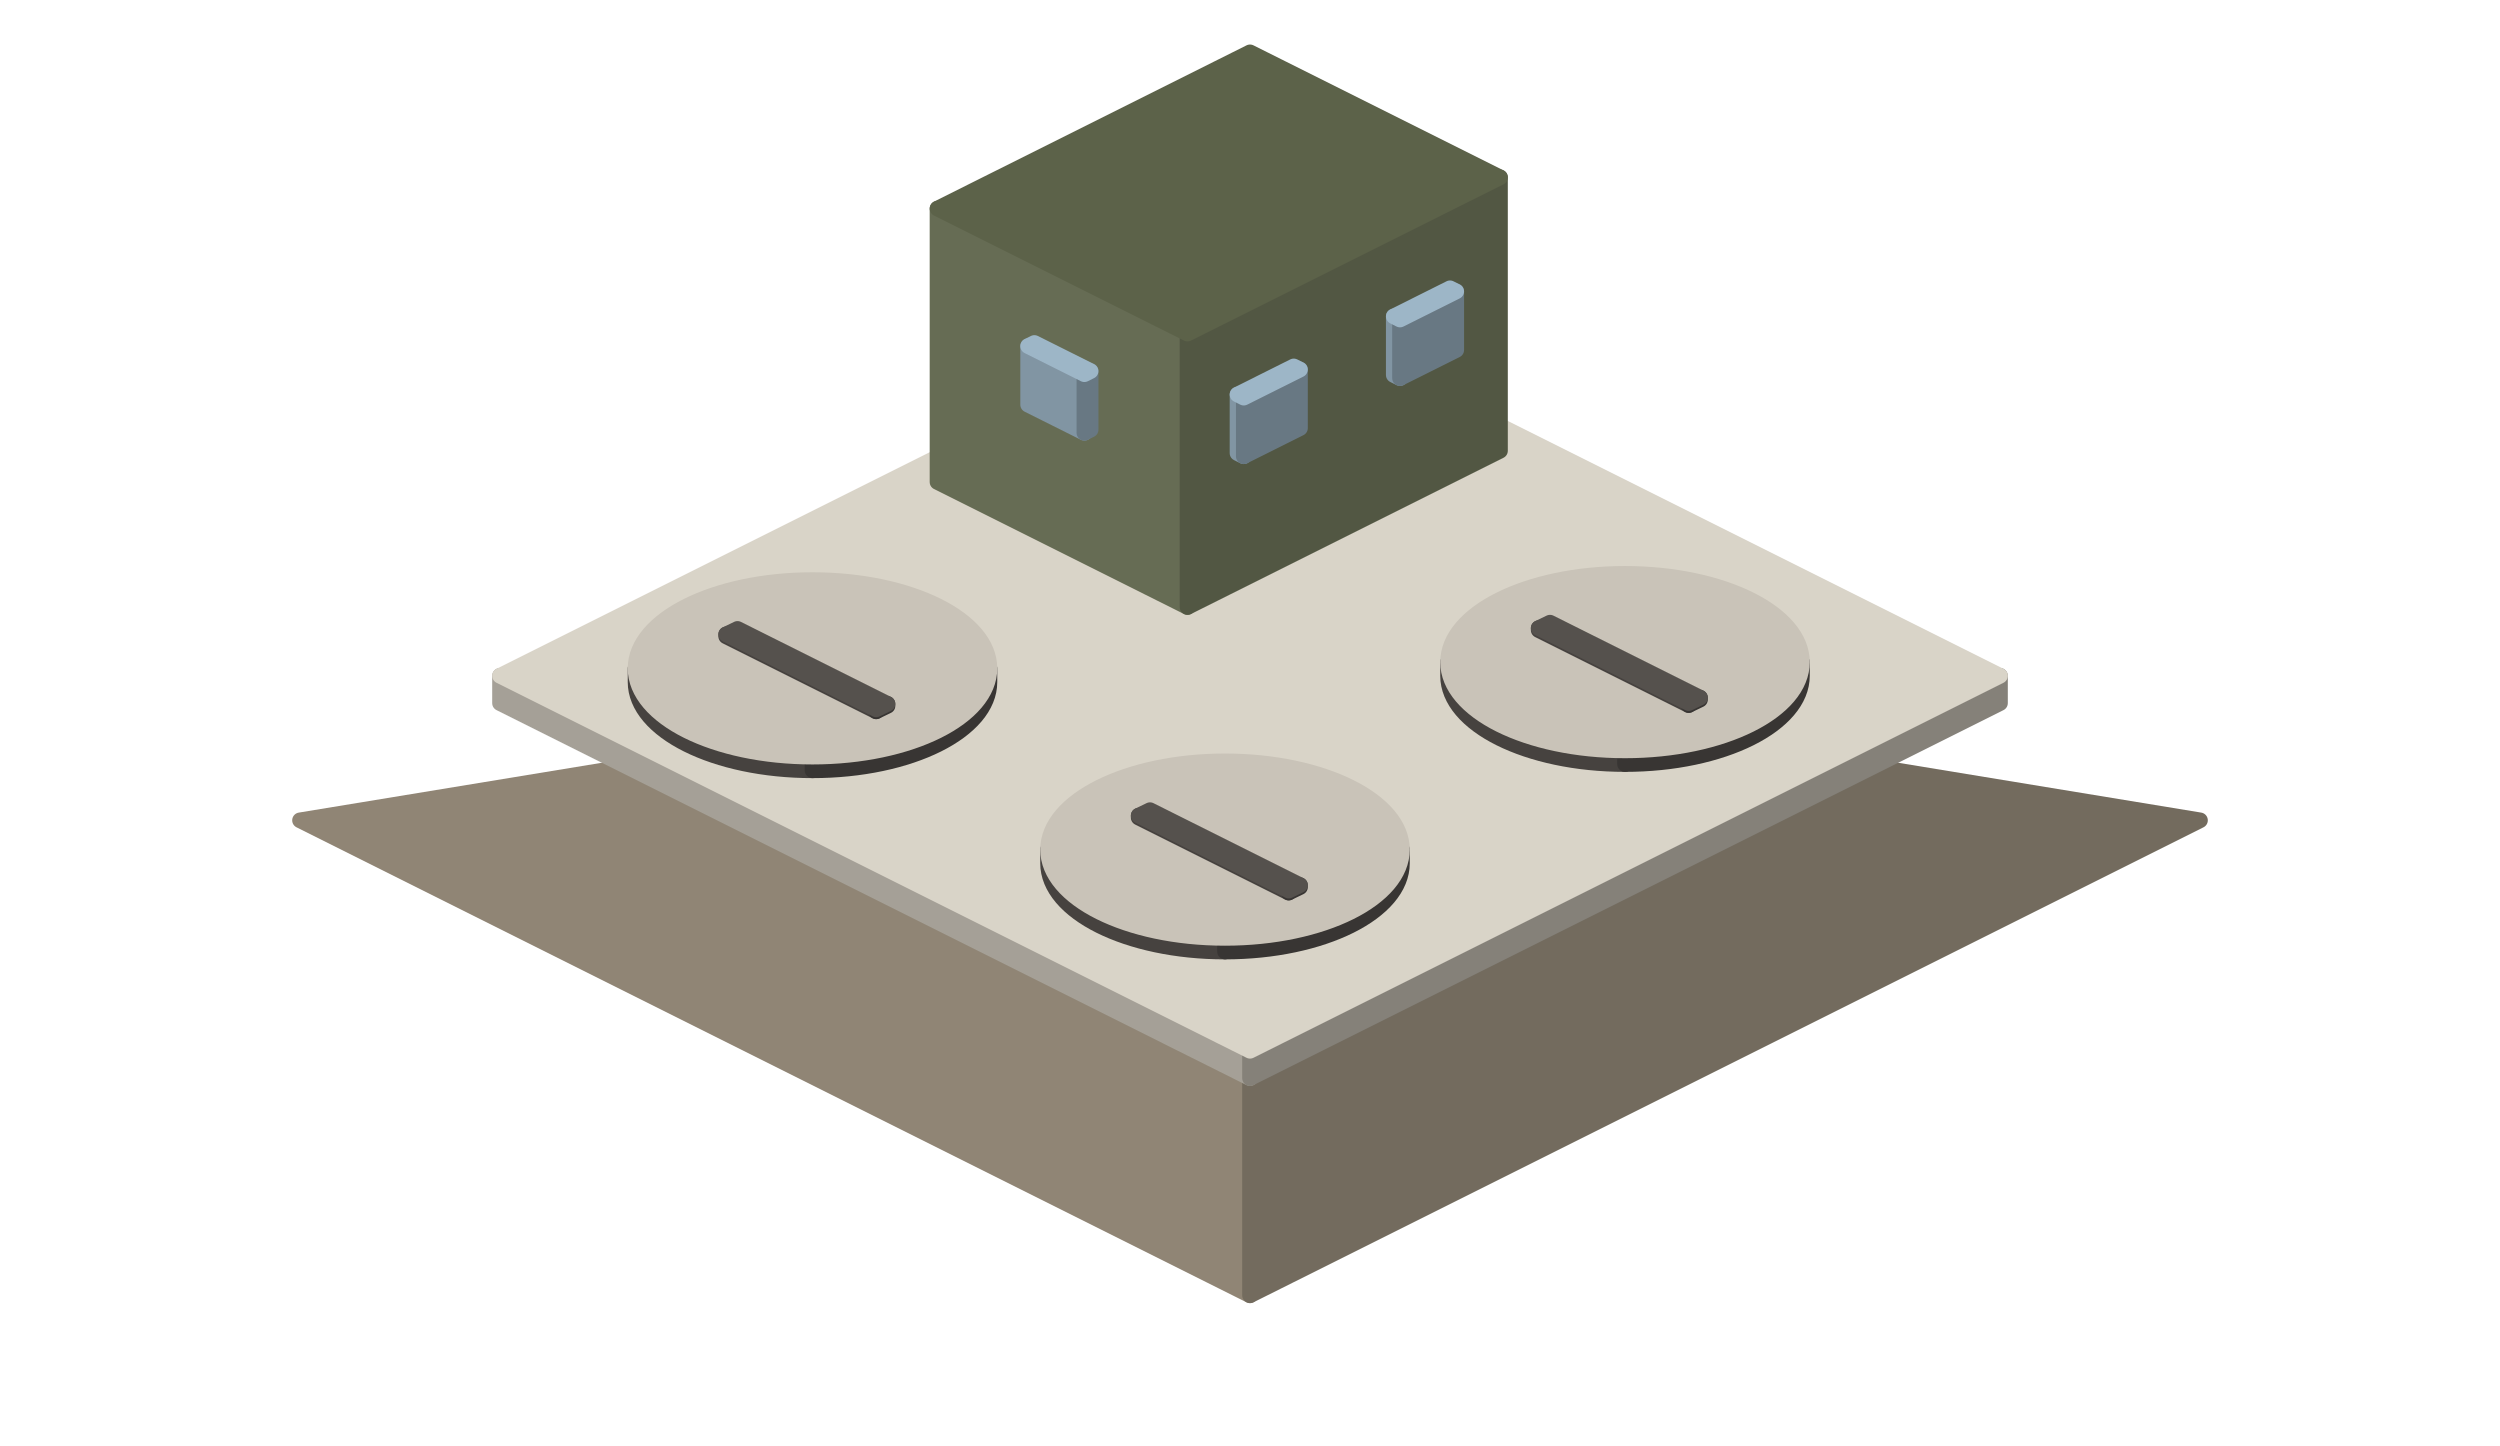
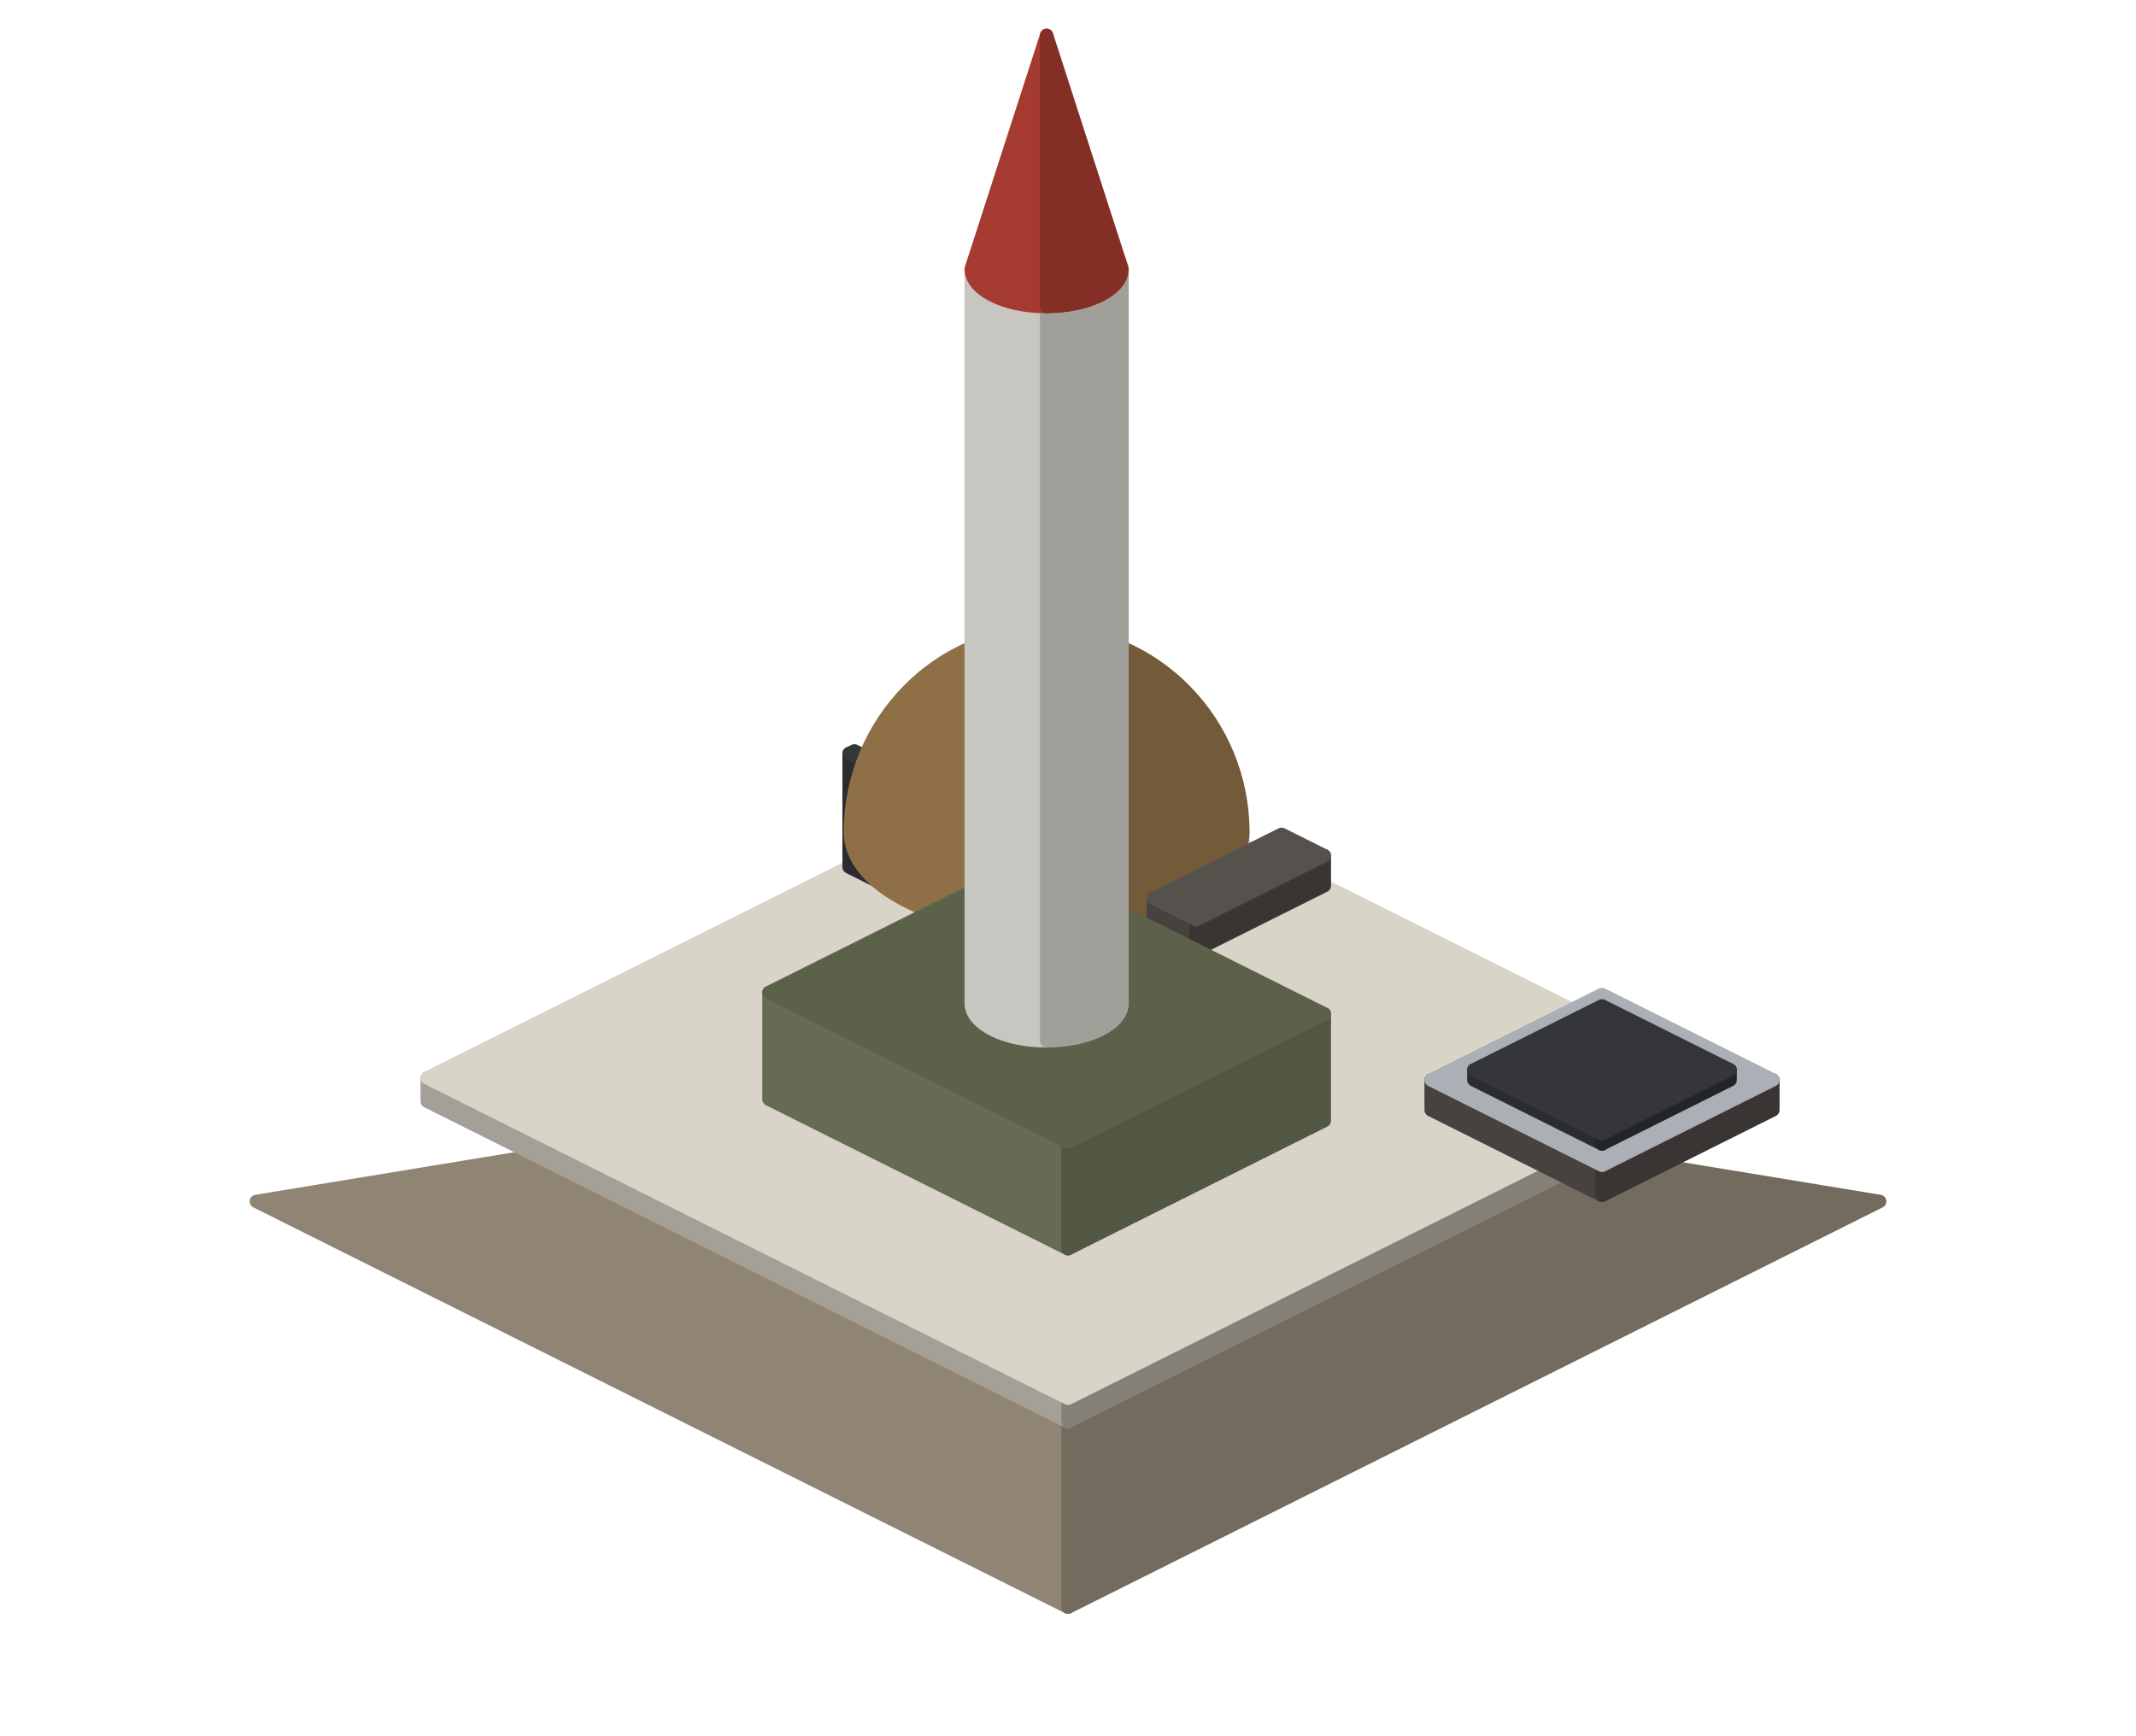
- <svg xmlns="http://www.w3.org/2000/svg" width="64" height="37" viewBox="0 0 64 37">
-   <g transform="translate(0 5)" stroke-linejoin="round" stroke-width="0.4">
+ <svg xmlns="http://www.w3.org/2000/svg" width="64" height="52" viewBox="0 0 64 52">
+   <g transform="translate(0 20)" stroke-linejoin="round" stroke-width="0.4">
    <polygon points="7.68,16.00 32.00,28.16 32.00,12.00" fill="#908575" stroke="#908575" />
    <polygon points="56.32,16.00 32.00,28.16 32.00,12.00" fill="#736b5e" stroke="#736b5e" />
    <polygon points="12.80,13.00 32.00,22.60 32.00,21.90 12.80,12.30" fill="#a5a097" stroke="#a5a097" />
    <polygon points="51.20,13.00 32.00,22.60 32.00,21.90 51.20,12.30" fill="#858179" stroke="#858179" />
    <polygon points="32.00,2.70 51.20,12.30 32.00,21.90 12.80,12.30" fill="#d9d4c8" stroke="#d9d4c8" />
-     <polygon points="24.00,7.34 30.40,10.54 30.40,3.54 24.00,0.34" fill="#666c54" stroke="#666c54" />
-     <polygon points="38.40,6.54 30.40,10.54 30.40,3.54 38.40,-0.46" fill="#525743" stroke="#525743" />
-     <polygon points="32.00,-3.66 38.40,-0.46 30.40,3.54 24.00,0.34" fill="#5c6249" stroke="#5c6249" />
-     <polygon points="35.68,4.60 35.84,4.68 35.84,3.18 35.68,3.10" fill="#8195a3" stroke="#8195a3" />
-     <polygon points="37.28,3.96 35.84,4.68 35.84,3.18 37.28,2.46" fill="#687883" stroke="#687883" />
-     <polygon points="37.12,2.38 37.28,2.46 35.84,3.18 35.68,3.10" fill="#9db6c7" stroke="#9db6c7" />
-     <polygon points="26.32,5.36 27.76,6.08 27.76,4.58 26.32,3.86" fill="#8195a3" stroke="#8195a3" />
-     <polygon points="27.92,6.00 27.76,6.08 27.76,4.58 27.92,4.50" fill="#687883" stroke="#687883" />
-     <polygon points="26.48,3.78 27.92,4.50 27.76,4.58 26.32,3.86" fill="#9db6c7" stroke="#9db6c7" />
-     <polygon points="31.68,6.60 31.84,6.68 31.84,5.18 31.68,5.10" fill="#8195a3" stroke="#8195a3" />
-     <polygon points="33.28,5.96 31.84,6.68 31.84,5.18 33.28,4.46" fill="#687883" stroke="#687883" />
-     <polygon points="33.12,4.38 33.28,4.46 31.84,5.18 31.68,5.10" fill="#9db6c7" stroke="#9db6c7" />
-     <path d="M 41.60 14.56 A 4.53 2.26 0 0 1 37.07 12.30 L 37.07 11.95 L 41.60 11.95 Z" fill="#46423f" stroke="#46423f" />
-     <path d="M 41.60 14.56 A 4.53 2.26 0 0 0 46.13 12.30 L 46.13 11.95 L 41.60 11.95 Z" fill="#383533" stroke="#383533" />
-     <path d="M 37.07 11.95 A 4.53 2.26 0 1 0 46.13 11.95 A 4.53 2.26 0 1 0 37.07 11.95 Z" fill="#c9c3b8" stroke="#c9c3b8" />
-     <polygon points="39.39,11.13 43.23,13.05 43.23,13.00 39.39,11.08" fill="#46423f" stroke="#46423f" />
-     <polygon points="43.52,12.91 43.23,13.05 43.23,13.00 43.52,12.86" fill="#383533" stroke="#383533" />
-     <polygon points="39.68,10.94 43.52,12.86 43.23,13.00 39.39,11.08" fill="#55514d" stroke="#55514d" />
-     <path d="M 20.80 14.72 A 4.53 2.26 0 0 1 16.27 12.46 L 16.27 12.11 L 20.80 12.11 Z" fill="#46423f" stroke="#46423f" />
-     <path d="M 20.80 14.72 A 4.53 2.26 0 0 0 25.33 12.46 L 25.33 12.11 L 20.80 12.11 Z" fill="#383533" stroke="#383533" />
-     <path d="M 16.27 12.11 A 4.53 2.26 0 1 0 25.33 12.11 A 4.53 2.26 0 1 0 16.27 12.11 Z" fill="#c9c3b8" stroke="#c9c3b8" />
-     <polygon points="18.59,11.29 22.43,13.21 22.43,13.16 18.59,11.24" fill="#46423f" stroke="#46423f" />
-     <polygon points="22.72,13.07 22.43,13.21 22.43,13.16 22.72,13.02" fill="#383533" stroke="#383533" />
-     <polygon points="18.88,11.10 22.72,13.02 22.43,13.16 18.59,11.24" fill="#55514d" stroke="#55514d" />
-     <path d="M 31.36 19.36 A 4.53 2.26 0 0 1 26.83 17.10 L 26.83 16.75 L 31.36 16.75 Z" fill="#46423f" stroke="#46423f" />
-     <path d="M 31.36 19.36 A 4.53 2.26 0 0 0 35.89 17.10 L 35.89 16.75 L 31.36 16.75 Z" fill="#383533" stroke="#383533" />
-     <path d="M 26.83 16.75 A 4.53 2.26 0 1 0 35.89 16.75 A 4.53 2.26 0 1 0 26.83 16.75 Z" fill="#c9c3b8" stroke="#c9c3b8" />
-     <polygon points="29.15,15.93 32.99,17.85 32.99,17.80 29.15,15.88" fill="#46423f" stroke="#46423f" />
-     <polygon points="33.28,17.71 32.99,17.85 32.99,17.80 33.28,17.66" fill="#383533" stroke="#383533" />
-     <polygon points="29.44,15.74 33.28,17.66 32.99,17.80 29.15,15.88" fill="#55514d" stroke="#55514d" />
+     <polygon points="25.44,5.98 29.28,7.90 29.28,4.50 25.44,2.58" fill="#2b2c30" stroke="#2b2c30" />
+     <polygon points="29.44,7.82 29.28,7.90 29.28,4.50 29.44,4.42" fill="#222426" stroke="#222426" />
+     <polygon points="25.60,2.50 29.44,4.42 29.28,4.50 25.44,2.58" fill="#34363a" stroke="#34363a" />
+     <path d="M 25.48 4.94 C 25.48 1.64 28.12 -1.06 31.36 -1.06 L 31.36 7.88 A 5.88 2.94 0 0 1 25.48 4.94 Z" fill="#8f7046" stroke="#8f7046" />
+     <path d="M 37.24 4.94 C 37.24 1.64 34.60 -1.06 31.36 -1.06 L 31.36 7.88 A 5.88 2.94 0 0 0 37.24 4.94 Z" fill="#735a38" stroke="#735a38" />
+     <polygon points="34.56,7.82 35.84,8.46 35.84,7.56 34.56,6.92" fill="#46423f" stroke="#46423f" />
+     <polygon points="39.68,6.54 35.84,8.46 35.84,7.56 39.68,5.64" fill="#383533" stroke="#383533" />
+     <polygon points="38.40,5.00 39.68,5.64 35.84,7.56 34.56,6.92" fill="#55514d" stroke="#55514d" />
+     <polygon points="23.04,12.94 32.00,17.42 32.00,14.22 23.04,9.74" fill="#666c54" stroke="#666c54" />
+     <polygon points="39.68,13.58 32.00,17.42 32.00,14.22 39.68,10.38" fill="#525743" stroke="#525743" />
+     <polygon points="30.72,5.90 39.68,10.38 32.00,14.22 23.04,9.74" fill="#5c6249" stroke="#5c6249" />
+     <polygon points="42.88,13.26 48.00,15.82 48.00,14.92 42.88,12.36" fill="#46423f" stroke="#46423f" />
+     <polygon points="53.12,13.26 48.00,15.82 48.00,14.92 53.12,12.36" fill="#383533" stroke="#383533" />
+     <polygon points="48.00,9.80 53.12,12.36 48.00,14.92 42.88,12.36" fill="#aab0b6" stroke="#aab0b6" />
+     <polygon points="44.16,12.36 48.00,14.28 48.00,13.98 44.16,12.06" fill="#2b2c30" stroke="#2b2c30" />
+     <polygon points="51.84,12.36 48.00,14.28 48.00,13.98 51.84,12.06" fill="#222426" stroke="#222426" />
+     <polygon points="48.00,10.14 51.84,12.06 48.00,13.98 44.16,12.06" fill="#34363a" stroke="#34363a" />
+     <path d="M 31.36 11.19 A 2.26 1.13 0 0 1 29.10 10.06 L 29.10 -11.94 L 31.36 -11.94 Z" fill="#c8c6c0" stroke="#c8c6c0" />
+     <path d="M 31.36 11.19 A 2.26 1.13 0 0 0 33.62 10.06 L 33.62 -11.94 L 31.36 -11.94 Z" fill="#a19f9a" stroke="#a19f9a" />
+     <path d="M 29.10 -11.94 A 2.26 1.13 0 1 0 33.62 -11.94 A 2.26 1.13 0 1 0 29.10 -11.94 Z" fill="#f4f1ea" stroke="#f4f1ea" />
+     <path d="M 29.10 -11.94 L 31.36 -18.94 L 31.36 -10.81 A 2.26 1.13 0 0 1 29.10 -11.94 Z" fill="#a43a30" stroke="#a43a30" />
+     <path d="M 33.62 -11.94 L 31.36 -18.94 L 31.36 -10.81 A 2.26 1.13 0 0 0 33.62 -11.94 Z" fill="#842f26" stroke="#842f26" />
  </g>
</svg>
